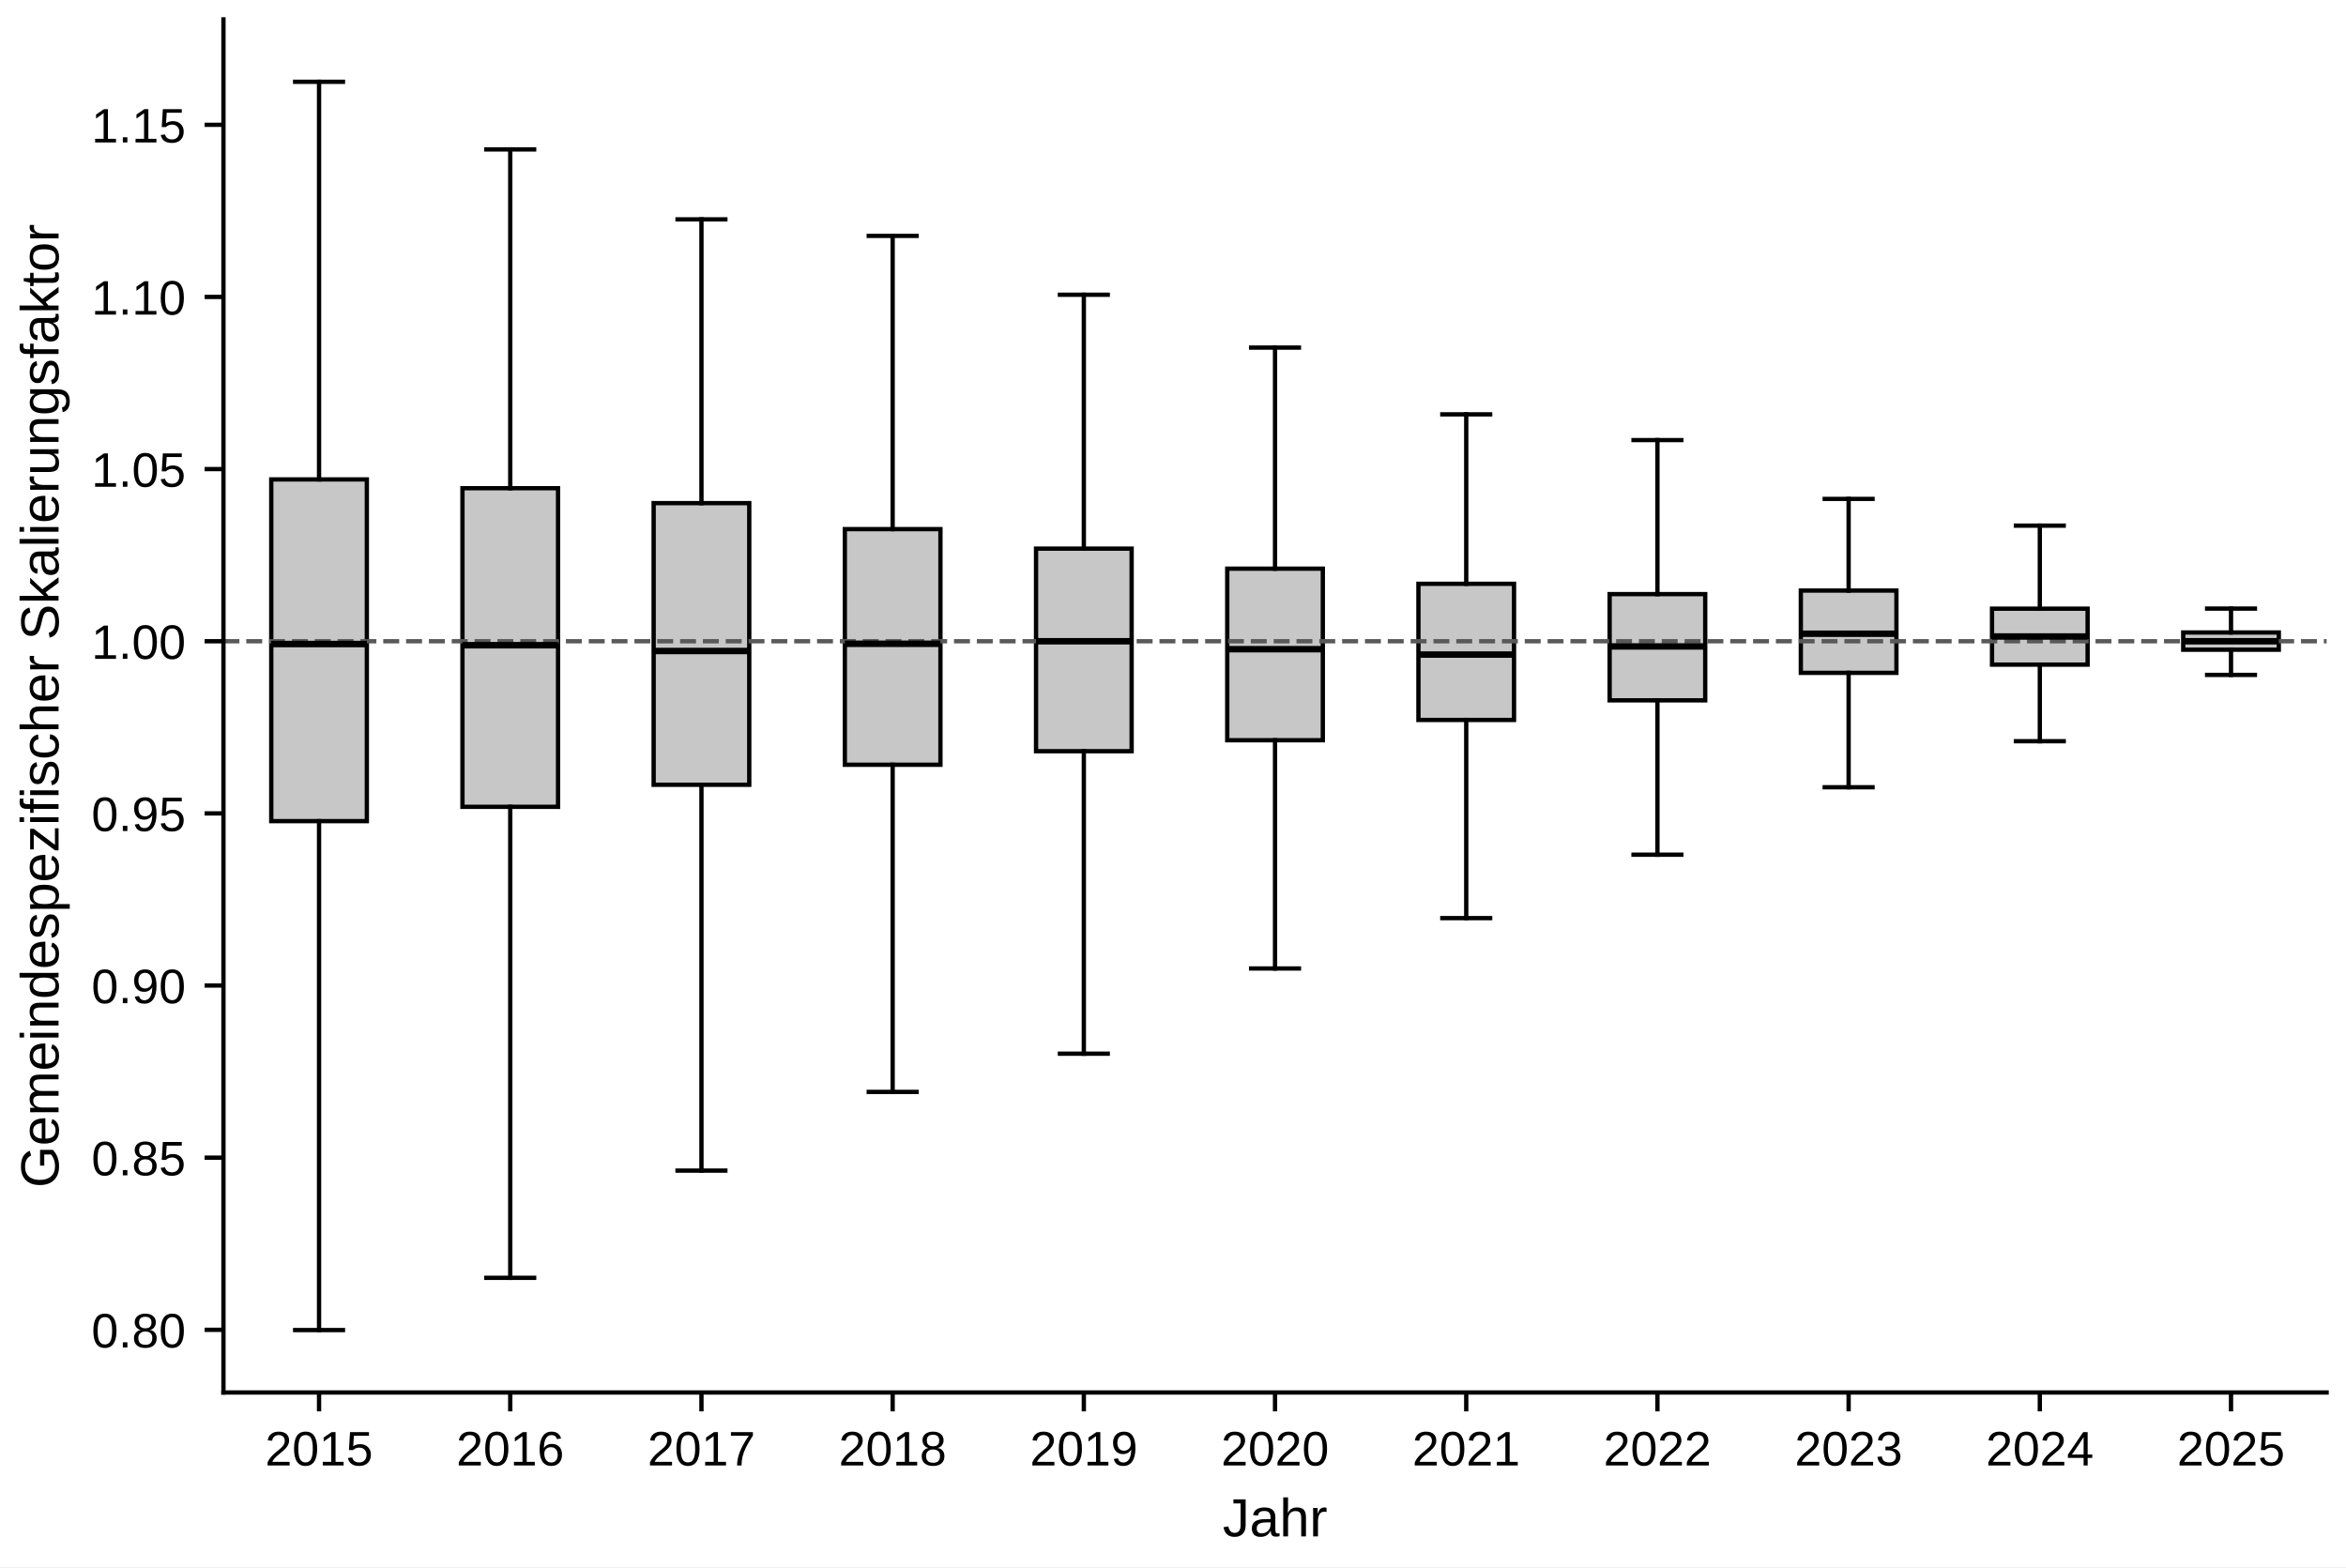
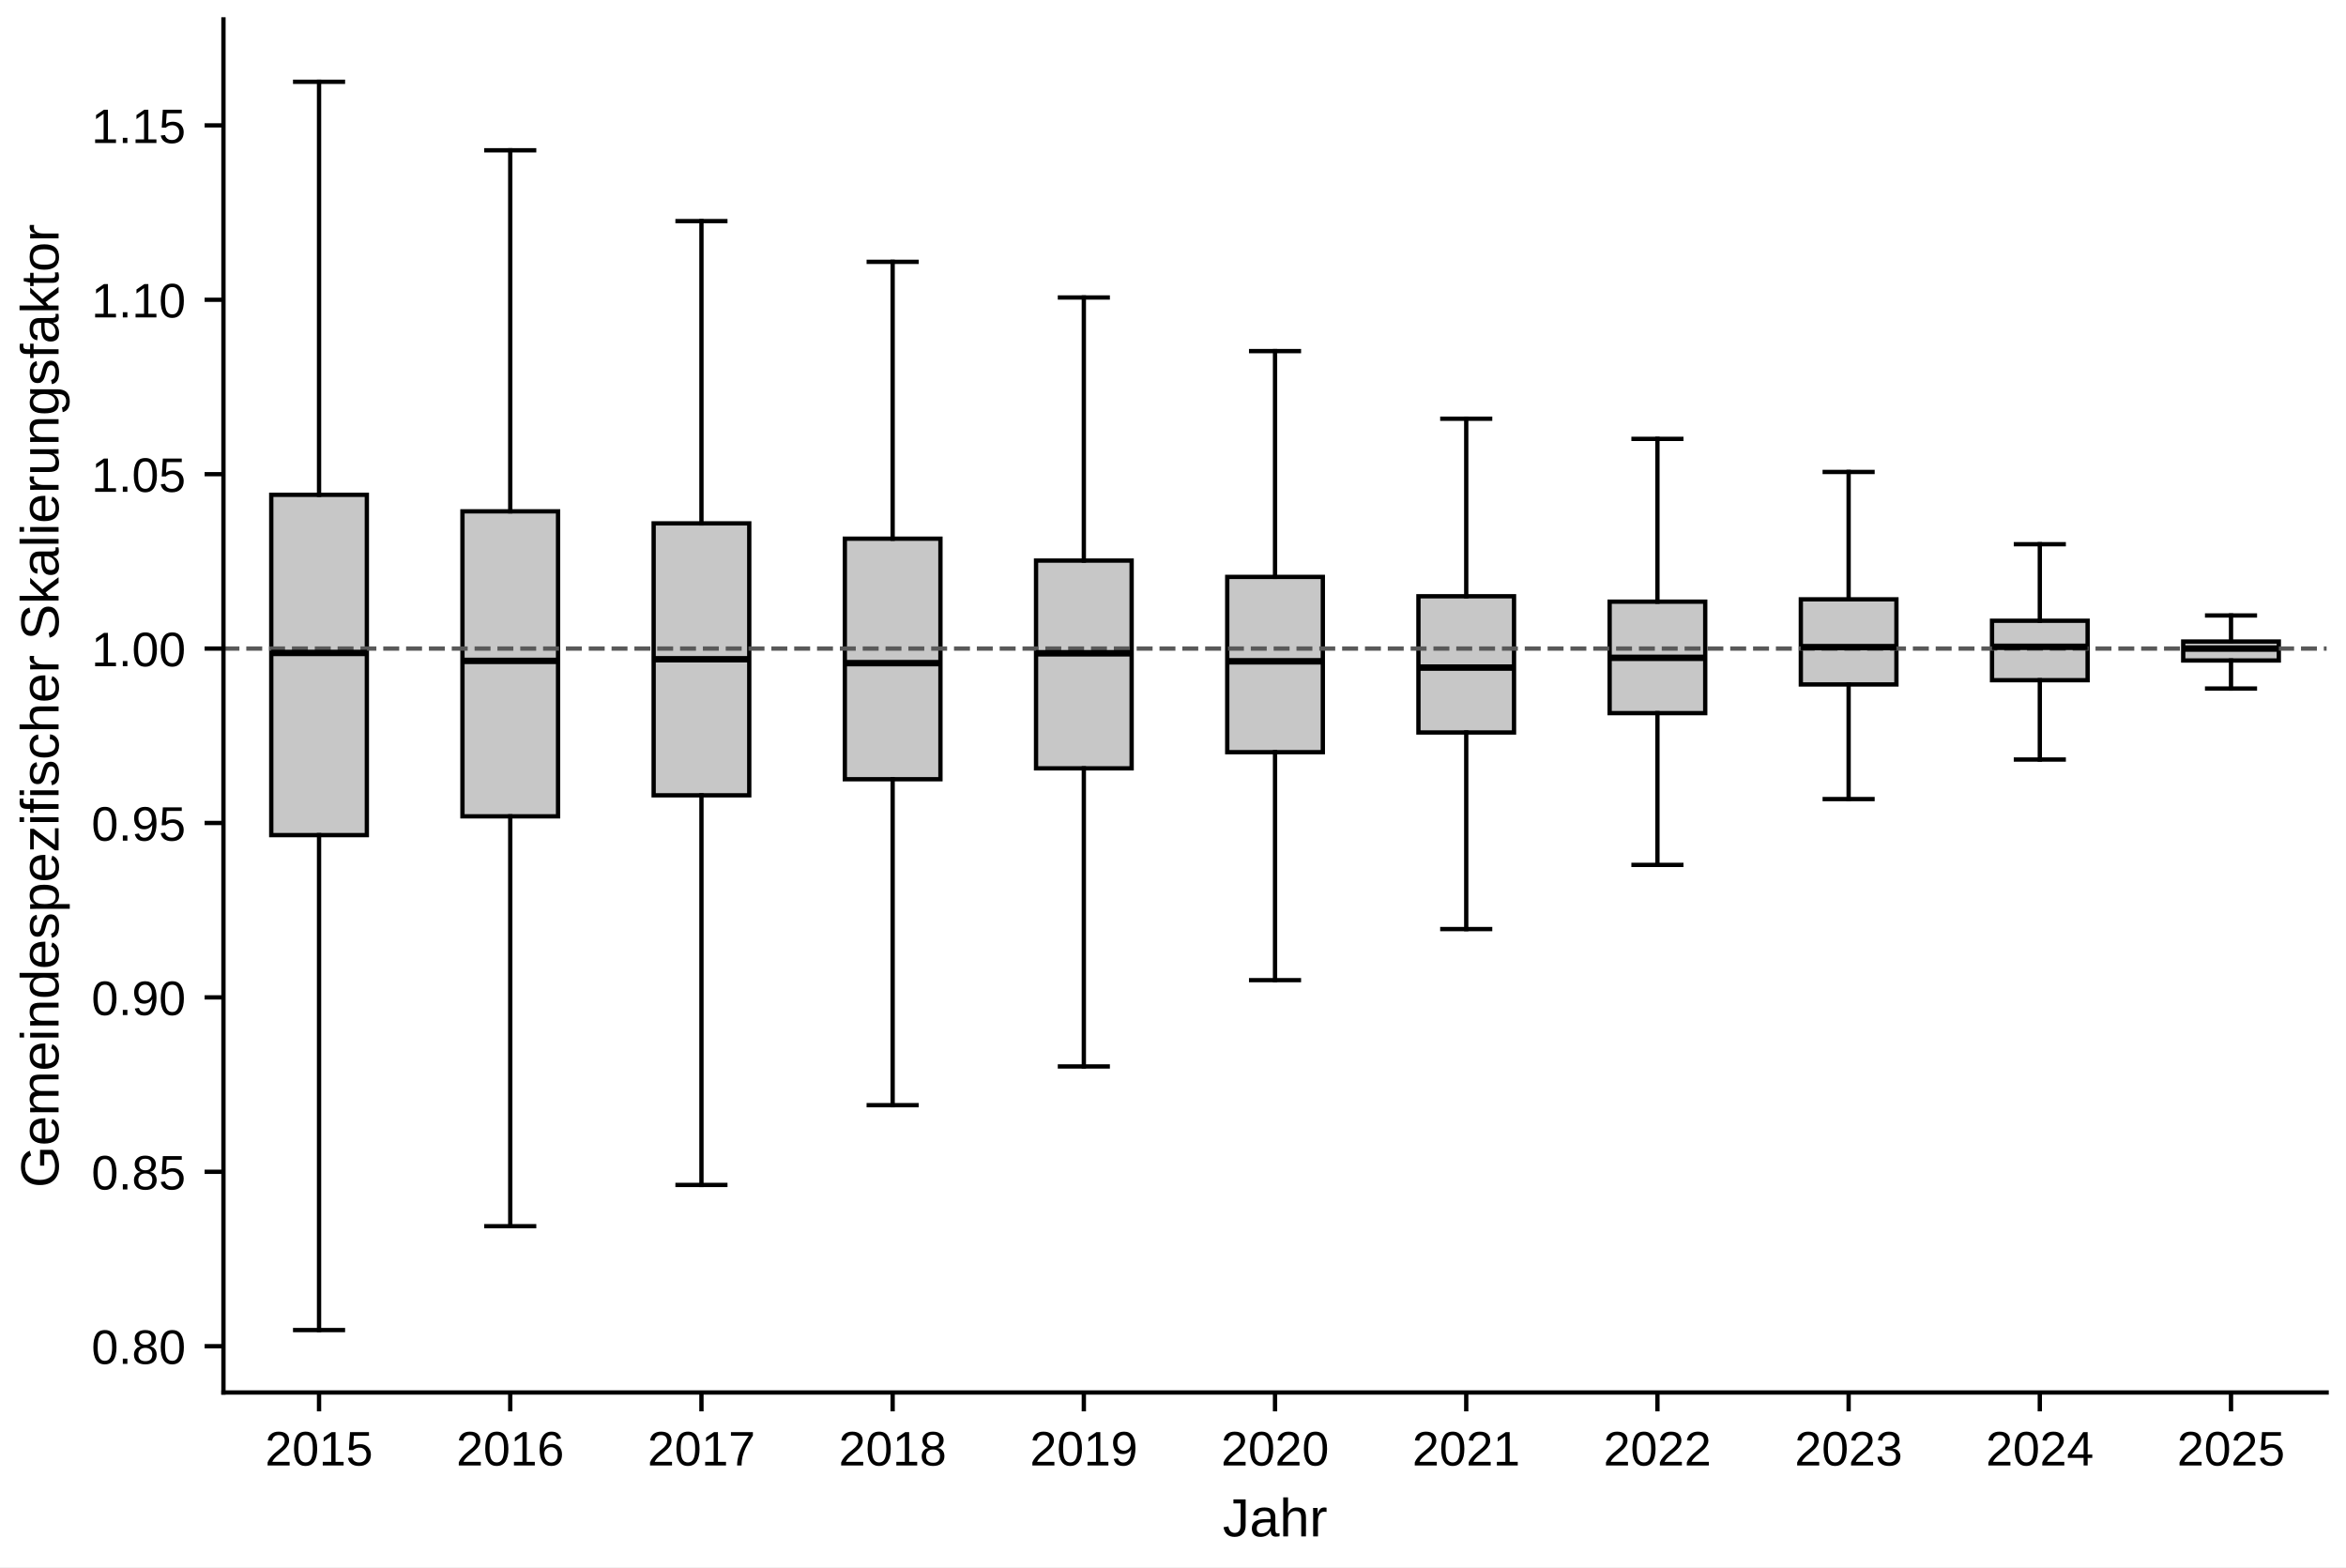
<svg xmlns="http://www.w3.org/2000/svg" xmlns:xlink="http://www.w3.org/1999/xlink" width="435.7pt" height="291.055pt" viewBox="0 0 435.7 291.055" version="1.1">
  <defs>
    <style type="text/css">*{stroke-linejoin: round; stroke-linecap: butt}</style>
  </defs>
  <g id="figure_1">
    <g id="patch_1">
      <path d="M 0 291.055  L 435.7 291.055  L 435.7 0  L 0 0  z " style="fill: #ffffff" />
    </g>
    <g id="axes_1">
      <g id="patch_2">
        <path d="M 41.5 258.624  L 432.1 258.624  L 432.1 3.6  L 41.5 3.6  z " style="fill: #ffffff" />
      </g>
      <g id="matplotlib.axis_1">
        <g id="xtick_1">
          <g id="line2d_1">
            <defs>
-               <path id="m17cd6670cc" d="M 0 0  L 0 3.5  " style="stroke: #000000; stroke-width: 0.8" />
+               <path id="mfa67d887e8" d="M 0 0  L 0 3.5  " style="stroke: #000000; stroke-width: 0.8" />
            </defs>
            <g>
-               <use xlink:href="#m17cd6670cc" x="59.254" y="258.624" style="stroke: #000000; stroke-width: 0.8" />
+               <use xlink:href="#mfa67d887e8" x="59.254" y="258.624" style="stroke: #000000; stroke-width: 0.8" />
            </g>
          </g>
          <g id="text_1">
            <text style="font-size: 9px; font-family: 'Arial', 'Helvetica', 'DejaVu Sans', sans-serif; text-anchor: middle" x="59.254" y="272.176" transform="rotate(-0 59.25435 272.1762)">2015</text>
          </g>
        </g>
        <g id="xtick_2">
          <g id="line2d_2">
            <g>
-               <use xlink:href="#m17cd6670cc" x="94.763" y="258.624" style="stroke: #000000; stroke-width: 0.8" />
+               <use xlink:href="#mfa67d887e8" x="94.763" y="258.624" style="stroke: #000000; stroke-width: 0.8" />
            </g>
          </g>
          <g id="text_2">
            <text style="font-size: 9px; font-family: 'Arial', 'Helvetica', 'DejaVu Sans', sans-serif; text-anchor: middle" x="94.763" y="272.176" transform="rotate(-0 94.76344 272.1762)">2016</text>
          </g>
        </g>
        <g id="xtick_3">
          <g id="line2d_3">
            <g>
-               <use xlink:href="#m17cd6670cc" x="130.273" y="258.624" style="stroke: #000000; stroke-width: 0.8" />
+               <use xlink:href="#mfa67d887e8" x="130.273" y="258.624" style="stroke: #000000; stroke-width: 0.8" />
            </g>
          </g>
          <g id="text_3">
            <text style="font-size: 9px; font-family: 'Arial', 'Helvetica', 'DejaVu Sans', sans-serif; text-anchor: middle" x="130.273" y="272.176" transform="rotate(-0 130.2725 272.1762)">2017</text>
          </g>
        </g>
        <g id="xtick_4">
          <g id="line2d_4">
            <g>
-               <use xlink:href="#m17cd6670cc" x="165.782" y="258.624" style="stroke: #000000; stroke-width: 0.8" />
+               <use xlink:href="#mfa67d887e8" x="165.782" y="258.624" style="stroke: #000000; stroke-width: 0.8" />
            </g>
          </g>
          <g id="text_4">
            <text style="font-size: 9px; font-family: 'Arial', 'Helvetica', 'DejaVu Sans', sans-serif; text-anchor: middle" x="165.782" y="272.176" transform="rotate(-0 165.7816 272.1762)">2018</text>
          </g>
        </g>
        <g id="xtick_5">
          <g id="line2d_5">
            <g>
-               <use xlink:href="#m17cd6670cc" x="201.291" y="258.624" style="stroke: #000000; stroke-width: 0.8" />
+               <use xlink:href="#mfa67d887e8" x="201.291" y="258.624" style="stroke: #000000; stroke-width: 0.8" />
            </g>
          </g>
          <g id="text_5">
            <text style="font-size: 9px; font-family: 'Arial', 'Helvetica', 'DejaVu Sans', sans-serif; text-anchor: middle" x="201.291" y="272.176" transform="rotate(-0 201.2907 272.1762)">2019</text>
          </g>
        </g>
        <g id="xtick_6">
          <g id="line2d_6">
            <g>
-               <use xlink:href="#m17cd6670cc" x="236.8" y="258.624" style="stroke: #000000; stroke-width: 0.8" />
+               <use xlink:href="#mfa67d887e8" x="236.8" y="258.624" style="stroke: #000000; stroke-width: 0.8" />
            </g>
          </g>
          <g id="text_6">
            <text style="font-size: 9px; font-family: 'Arial', 'Helvetica', 'DejaVu Sans', sans-serif; text-anchor: middle" x="236.8" y="272.176" transform="rotate(-0 236.7998 272.1762)">2020</text>
          </g>
        </g>
        <g id="xtick_7">
          <g id="line2d_7">
            <g>
-               <use xlink:href="#m17cd6670cc" x="272.309" y="258.624" style="stroke: #000000; stroke-width: 0.8" />
+               <use xlink:href="#mfa67d887e8" x="272.309" y="258.624" style="stroke: #000000; stroke-width: 0.8" />
            </g>
          </g>
          <g id="text_7">
            <text style="font-size: 9px; font-family: 'Arial', 'Helvetica', 'DejaVu Sans', sans-serif; text-anchor: middle" x="272.309" y="272.176" transform="rotate(-0 272.3089 272.1762)">2021</text>
          </g>
        </g>
        <g id="xtick_8">
          <g id="line2d_8">
            <g>
-               <use xlink:href="#m17cd6670cc" x="307.818" y="258.624" style="stroke: #000000; stroke-width: 0.8" />
+               <use xlink:href="#mfa67d887e8" x="307.818" y="258.624" style="stroke: #000000; stroke-width: 0.8" />
            </g>
          </g>
          <g id="text_8">
            <text style="font-size: 9px; font-family: 'Arial', 'Helvetica', 'DejaVu Sans', sans-serif; text-anchor: middle" x="307.818" y="272.176" transform="rotate(-0 307.818 272.1762)">2022</text>
          </g>
        </g>
        <g id="xtick_9">
          <g id="line2d_9">
            <g>
-               <use xlink:href="#m17cd6670cc" x="343.327" y="258.624" style="stroke: #000000; stroke-width: 0.8" />
+               <use xlink:href="#mfa67d887e8" x="343.327" y="258.624" style="stroke: #000000; stroke-width: 0.8" />
            </g>
          </g>
          <g id="text_9">
            <text style="font-size: 9px; font-family: 'Arial', 'Helvetica', 'DejaVu Sans', sans-serif; text-anchor: middle" x="343.327" y="272.176" transform="rotate(-0 343.3271 272.1762)">2023</text>
          </g>
        </g>
        <g id="xtick_10">
          <g id="line2d_10">
            <g>
-               <use xlink:href="#m17cd6670cc" x="378.836" y="258.624" style="stroke: #000000; stroke-width: 0.8" />
+               <use xlink:href="#mfa67d887e8" x="378.836" y="258.624" style="stroke: #000000; stroke-width: 0.8" />
            </g>
          </g>
          <g id="text_10">
            <text style="font-size: 9px; font-family: 'Arial', 'Helvetica', 'DejaVu Sans', sans-serif; text-anchor: middle" x="378.836" y="272.176" transform="rotate(-0 378.8362 272.1762)">2024</text>
          </g>
        </g>
        <g id="xtick_11">
          <g id="line2d_11">
            <g>
-               <use xlink:href="#m17cd6670cc" x="414.345" y="258.624" style="stroke: #000000; stroke-width: 0.8" />
+               <use xlink:href="#mfa67d887e8" x="414.345" y="258.624" style="stroke: #000000; stroke-width: 0.8" />
            </g>
          </g>
          <g id="text_11">
            <text style="font-size: 9px; font-family: 'Arial', 'Helvetica', 'DejaVu Sans', sans-serif; text-anchor: middle" x="414.345" y="272.176" transform="rotate(-0 414.3453 272.1762)">2025</text>
          </g>
        </g>
        <g id="text_12">
          <text style="font-size: 10px; font-family: 'Arial', 'Helvetica', 'DejaVu Sans', sans-serif; text-anchor: middle" x="236.8" y="285.351" transform="rotate(-0 236.7998 285.3506)">Jahr</text>
        </g>
      </g>
      <g id="matplotlib.axis_2">
        <g id="ytick_1">
          <g id="line2d_12">
            <defs>
-               <path id="mcf4d17cbe6" d="M 0 0  L -3.5 0  " style="stroke: #000000; stroke-width: 0.8" />
+               <path id="mfc58b5cfa2" d="M 0 0  L -3.5 0  " style="stroke: #000000; stroke-width: 0.8" />
            </defs>
            <g>
-               <use xlink:href="#mcf4d17cbe6" x="41.5" y="246.987" style="stroke: #000000; stroke-width: 0.8" />
+               <use xlink:href="#mfc58b5cfa2" x="41.5" y="250.031" style="stroke: #000000; stroke-width: 0.8" />
            </g>
          </g>
          <g id="text_13">
-             <text style="font-size: 9px; font-family: 'Arial', 'Helvetica', 'DejaVu Sans', sans-serif; text-anchor: end" x="34.5" y="250.263" transform="rotate(-0 34.49981 250.2627)">0.80</text>
+             <text style="font-size: 9px; font-family: 'Arial', 'Helvetica', 'DejaVu Sans', sans-serif; text-anchor: end" x="34.5" y="253.307" transform="rotate(-0 34.49981 253.3073)">0.80</text>
          </g>
        </g>
        <g id="ytick_2">
          <g id="line2d_13">
            <g>
-               <use xlink:href="#mcf4d17cbe6" x="41.5" y="215.014" style="stroke: #000000; stroke-width: 0.8" />
+               <use xlink:href="#mfc58b5cfa2" x="41.5" y="217.639" style="stroke: #000000; stroke-width: 0.8" />
            </g>
          </g>
          <g id="text_14">
-             <text style="font-size: 9px; font-family: 'Arial', 'Helvetica', 'DejaVu Sans', sans-serif; text-anchor: end" x="34.5" y="218.29" transform="rotate(-0 34.49981 218.2901)">0.85</text>
+             <text style="font-size: 9px; font-family: 'Arial', 'Helvetica', 'DejaVu Sans', sans-serif; text-anchor: end" x="34.5" y="220.915" transform="rotate(-0 34.49981 220.9148)">0.85</text>
          </g>
        </g>
        <g id="ytick_3">
          <g id="line2d_14">
            <g>
-               <use xlink:href="#mcf4d17cbe6" x="41.5" y="183.041" style="stroke: #000000; stroke-width: 0.8" />
+               <use xlink:href="#mfc58b5cfa2" x="41.5" y="185.246" style="stroke: #000000; stroke-width: 0.8" />
            </g>
          </g>
          <g id="text_15">
-             <text style="font-size: 9px; font-family: 'Arial', 'Helvetica', 'DejaVu Sans', sans-serif; text-anchor: end" x="34.5" y="186.318" transform="rotate(-0 34.49981 186.3176)">0.90</text>
+             <text style="font-size: 9px; font-family: 'Arial', 'Helvetica', 'DejaVu Sans', sans-serif; text-anchor: end" x="34.5" y="188.522" transform="rotate(-0 34.49981 188.5222)">0.90</text>
          </g>
        </g>
        <g id="ytick_4">
          <g id="line2d_15">
            <g>
-               <use xlink:href="#mcf4d17cbe6" x="41.5" y="151.069" style="stroke: #000000; stroke-width: 0.8" />
+               <use xlink:href="#mfc58b5cfa2" x="41.5" y="152.854" style="stroke: #000000; stroke-width: 0.8" />
            </g>
          </g>
          <g id="text_16">
-             <text style="font-size: 9px; font-family: 'Arial', 'Helvetica', 'DejaVu Sans', sans-serif; text-anchor: end" x="34.5" y="154.345" transform="rotate(-0 34.49981 154.345)">0.95</text>
+             <text style="font-size: 9px; font-family: 'Arial', 'Helvetica', 'DejaVu Sans', sans-serif; text-anchor: end" x="34.5" y="156.13" transform="rotate(-0 34.49981 156.1297)">0.95</text>
          </g>
        </g>
        <g id="ytick_5">
          <g id="line2d_16">
            <g>
-               <use xlink:href="#mcf4d17cbe6" x="41.5" y="119.096" style="stroke: #000000; stroke-width: 0.8" />
+               <use xlink:href="#mfc58b5cfa2" x="41.5" y="120.461" style="stroke: #000000; stroke-width: 0.8" />
            </g>
          </g>
          <g id="text_17">
-             <text style="font-size: 9px; font-family: 'Arial', 'Helvetica', 'DejaVu Sans', sans-serif; text-anchor: end" x="34.5" y="122.372" transform="rotate(-0 34.49981 122.3725)">1.00</text>
+             <text style="font-size: 9px; font-family: 'Arial', 'Helvetica', 'DejaVu Sans', sans-serif; text-anchor: end" x="34.5" y="123.737" transform="rotate(-0 34.49981 123.7372)">1.00</text>
          </g>
        </g>
        <g id="ytick_6">
          <g id="line2d_17">
            <g>
-               <use xlink:href="#mcf4d17cbe6" x="41.5" y="87.124" style="stroke: #000000; stroke-width: 0.8" />
+               <use xlink:href="#mfc58b5cfa2" x="41.5" y="88.069" style="stroke: #000000; stroke-width: 0.8" />
            </g>
          </g>
          <g id="text_18">
-             <text style="font-size: 9px; font-family: 'Arial', 'Helvetica', 'DejaVu Sans', sans-serif; text-anchor: end" x="34.5" y="90.4" transform="rotate(-0 34.49981 90.39991)">1.05</text>
+             <text style="font-size: 9px; font-family: 'Arial', 'Helvetica', 'DejaVu Sans', sans-serif; text-anchor: end" x="34.5" y="91.345" transform="rotate(-0 34.49981 91.34472)">1.05</text>
          </g>
        </g>
        <g id="ytick_7">
          <g id="line2d_18">
            <g>
-               <use xlink:href="#mcf4d17cbe6" x="41.5" y="55.151" style="stroke: #000000; stroke-width: 0.8" />
+               <use xlink:href="#mfc58b5cfa2" x="41.5" y="55.676" style="stroke: #000000; stroke-width: 0.8" />
            </g>
          </g>
          <g id="text_19">
-             <text style="font-size: 9px; font-family: 'Arial', 'Helvetica', 'DejaVu Sans', sans-serif; text-anchor: end" x="34.5" y="58.427" transform="rotate(-0 34.49981 58.42735)">1.10</text>
+             <text style="font-size: 9px; font-family: 'Arial', 'Helvetica', 'DejaVu Sans', sans-serif; text-anchor: end" x="34.5" y="58.952" transform="rotate(-0 34.49981 58.95221)">1.10</text>
          </g>
        </g>
        <g id="ytick_8">
          <g id="line2d_19">
            <g>
-               <use xlink:href="#mcf4d17cbe6" x="41.5" y="23.179" style="stroke: #000000; stroke-width: 0.8" />
+               <use xlink:href="#mfc58b5cfa2" x="41.5" y="23.284" style="stroke: #000000; stroke-width: 0.8" />
            </g>
          </g>
          <g id="text_20">
-             <text style="font-size: 9px; font-family: 'Arial', 'Helvetica', 'DejaVu Sans', sans-serif; text-anchor: end" x="34.5" y="26.455" transform="rotate(-0 34.49981 26.4548)">1.15</text>
+             <text style="font-size: 9px; font-family: 'Arial', 'Helvetica', 'DejaVu Sans', sans-serif; text-anchor: end" x="34.5" y="26.56" transform="rotate(-0 34.49981 26.5597)">1.15</text>
          </g>
        </g>
        <g id="text_21">
          <text style="font-size: 10px; font-family: 'Arial', 'Helvetica', 'DejaVu Sans', sans-serif; text-anchor: middle" x="10.88" y="131.112" transform="rotate(-90 10.88027 131.112)">Gemeindespezifischer Skalierungsfaktor</text>
        </g>
      </g>
      <g id="patch_3">
-         <path d="M 50.377 152.508  L 68.132 152.508  L 68.132 89.043  L 50.377 89.043  L 50.377 152.508  z " clip-path="url(#p5be71110e1)" style="fill: #c7c7c7; stroke: #000000; stroke-width: 0.8; stroke-linejoin: miter" />
+         <path d="M 50.377 155.104  L 68.132 155.104  L 68.132 91.899  L 50.377 91.899  L 50.377 155.104  z " clip-path="url(#p0340b0b8e8)" style="fill: #c7c7c7; stroke: #000000; stroke-width: 0.8; stroke-linejoin: miter" />
      </g>
      <g id="line2d_20">
-         <path d="M 59.254 152.508  L 59.254 247.032  " clip-path="url(#p5be71110e1)" style="fill: none; stroke: #000000; stroke-width: 0.8; stroke-linecap: square" />
+         <path d="M 59.254 155.104  L 59.254 247.032  " clip-path="url(#p0340b0b8e8)" style="fill: none; stroke: #000000; stroke-width: 0.8; stroke-linecap: square" />
      </g>
      <g id="line2d_21">
-         <path d="M 59.254 89.043  L 59.254 15.192  " clip-path="url(#p5be71110e1)" style="fill: none; stroke: #000000; stroke-width: 0.8; stroke-linecap: square" />
+         <path d="M 59.254 91.899  L 59.254 15.192  " clip-path="url(#p0340b0b8e8)" style="fill: none; stroke: #000000; stroke-width: 0.8; stroke-linecap: square" />
      </g>
      <g id="line2d_22">
-         <path d="M 54.816 247.032  L 63.693 247.032  " clip-path="url(#p5be71110e1)" style="fill: none; stroke: #000000; stroke-width: 0.8; stroke-linecap: square" />
+         <path d="M 54.816 247.032  L 63.693 247.032  " clip-path="url(#p0340b0b8e8)" style="fill: none; stroke: #000000; stroke-width: 0.8; stroke-linecap: square" />
      </g>
      <g id="line2d_23">
-         <path d="M 54.816 15.192  L 63.693 15.192  " clip-path="url(#p5be71110e1)" style="fill: none; stroke: #000000; stroke-width: 0.8; stroke-linecap: square" />
+         <path d="M 54.816 15.192  L 63.693 15.192  " clip-path="url(#p0340b0b8e8)" style="fill: none; stroke: #000000; stroke-width: 0.8; stroke-linecap: square" />
      </g>
      <g id="patch_4">
-         <path d="M 85.886 149.849  L 103.641 149.849  L 103.641 90.673  L 85.886 90.673  L 85.886 149.849  z " clip-path="url(#p5be71110e1)" style="fill: #c7c7c7; stroke: #000000; stroke-width: 0.8; stroke-linejoin: miter" />
+         <path d="M 85.886 151.617  L 103.641 151.617  L 103.641 94.97  L 85.886 94.97  L 85.886 151.617  z " clip-path="url(#p0340b0b8e8)" style="fill: #c7c7c7; stroke: #000000; stroke-width: 0.8; stroke-linejoin: miter" />
      </g>
      <g id="line2d_24">
-         <path d="M 94.763 149.849  L 94.763 237.328  " clip-path="url(#p5be71110e1)" style="fill: none; stroke: #000000; stroke-width: 0.8; stroke-linecap: square" />
+         <path d="M 94.763 151.617  L 94.763 227.737  " clip-path="url(#p0340b0b8e8)" style="fill: none; stroke: #000000; stroke-width: 0.8; stroke-linecap: square" />
      </g>
      <g id="line2d_25">
-         <path d="M 94.763 90.673  L 94.763 27.746  " clip-path="url(#p5be71110e1)" style="fill: none; stroke: #000000; stroke-width: 0.8; stroke-linecap: square" />
+         <path d="M 94.763 94.97  L 94.763 27.911  " clip-path="url(#p0340b0b8e8)" style="fill: none; stroke: #000000; stroke-width: 0.8; stroke-linecap: square" />
      </g>
      <g id="line2d_26">
-         <path d="M 90.325 237.328  L 99.202 237.328  " clip-path="url(#p5be71110e1)" style="fill: none; stroke: #000000; stroke-width: 0.8; stroke-linecap: square" />
+         <path d="M 90.325 227.737  L 99.202 227.737  " clip-path="url(#p0340b0b8e8)" style="fill: none; stroke: #000000; stroke-width: 0.8; stroke-linecap: square" />
      </g>
      <g id="line2d_27">
-         <path d="M 90.325 27.746  L 99.202 27.746  " clip-path="url(#p5be71110e1)" style="fill: none; stroke: #000000; stroke-width: 0.8; stroke-linecap: square" />
+         <path d="M 90.325 27.911  L 99.202 27.911  " clip-path="url(#p0340b0b8e8)" style="fill: none; stroke: #000000; stroke-width: 0.8; stroke-linecap: square" />
      </g>
      <g id="patch_5">
-         <path d="M 121.395 145.755  L 139.15 145.755  L 139.15 93.445  L 121.395 93.445  L 121.395 145.755  z " clip-path="url(#p5be71110e1)" style="fill: #c7c7c7; stroke: #000000; stroke-width: 0.8; stroke-linejoin: miter" />
+         <path d="M 121.395 147.712  L 139.15 147.712  L 139.15 97.204  L 121.395 97.204  L 121.395 147.712  z " clip-path="url(#p0340b0b8e8)" style="fill: #c7c7c7; stroke: #000000; stroke-width: 0.8; stroke-linejoin: miter" />
      </g>
      <g id="line2d_28">
-         <path d="M 130.273 145.755  L 130.273 217.419  " clip-path="url(#p5be71110e1)" style="fill: none; stroke: #000000; stroke-width: 0.8; stroke-linecap: square" />
+         <path d="M 130.273 147.712  L 130.273 220.075  " clip-path="url(#p0340b0b8e8)" style="fill: none; stroke: #000000; stroke-width: 0.8; stroke-linecap: square" />
      </g>
      <g id="line2d_29">
-         <path d="M 130.273 93.445  L 130.273 40.736  " clip-path="url(#p5be71110e1)" style="fill: none; stroke: #000000; stroke-width: 0.8; stroke-linecap: square" />
+         <path d="M 130.273 97.204  L 130.273 41.071  " clip-path="url(#p0340b0b8e8)" style="fill: none; stroke: #000000; stroke-width: 0.8; stroke-linecap: square" />
      </g>
      <g id="line2d_30">
-         <path d="M 125.834 217.419  L 134.711 217.419  " clip-path="url(#p5be71110e1)" style="fill: none; stroke: #000000; stroke-width: 0.8; stroke-linecap: square" />
+         <path d="M 125.834 220.075  L 134.711 220.075  " clip-path="url(#p0340b0b8e8)" style="fill: none; stroke: #000000; stroke-width: 0.8; stroke-linecap: square" />
      </g>
      <g id="line2d_31">
-         <path d="M 125.834 40.736  L 134.711 40.736  " clip-path="url(#p5be71110e1)" style="fill: none; stroke: #000000; stroke-width: 0.8; stroke-linecap: square" />
+         <path d="M 125.834 41.071  L 134.711 41.071  " clip-path="url(#p0340b0b8e8)" style="fill: none; stroke: #000000; stroke-width: 0.8; stroke-linecap: square" />
      </g>
      <g id="patch_6">
-         <path d="M 156.904 142.037  L 174.659 142.037  L 174.659 98.273  L 156.904 98.273  L 156.904 142.037  z " clip-path="url(#p5be71110e1)" style="fill: #c7c7c7; stroke: #000000; stroke-width: 0.8; stroke-linejoin: miter" />
+         <path d="M 156.904 144.725  L 174.659 144.725  L 174.659 100.049  L 156.904 100.049  L 156.904 144.725  z " clip-path="url(#p0340b0b8e8)" style="fill: #c7c7c7; stroke: #000000; stroke-width: 0.8; stroke-linejoin: miter" />
      </g>
      <g id="line2d_32">
-         <path d="M 165.782 142.037  L 165.782 202.794  " clip-path="url(#p5be71110e1)" style="fill: none; stroke: #000000; stroke-width: 0.8; stroke-linecap: square" />
+         <path d="M 165.782 144.725  L 165.782 205.258  " clip-path="url(#p0340b0b8e8)" style="fill: none; stroke: #000000; stroke-width: 0.8; stroke-linecap: square" />
      </g>
      <g id="line2d_33">
-         <path d="M 165.782 98.273  L 165.782 43.814  " clip-path="url(#p5be71110e1)" style="fill: none; stroke: #000000; stroke-width: 0.8; stroke-linecap: square" />
+         <path d="M 165.782 100.049  L 165.782 48.635  " clip-path="url(#p0340b0b8e8)" style="fill: none; stroke: #000000; stroke-width: 0.8; stroke-linecap: square" />
      </g>
      <g id="line2d_34">
-         <path d="M 161.343 202.794  L 170.22 202.794  " clip-path="url(#p5be71110e1)" style="fill: none; stroke: #000000; stroke-width: 0.8; stroke-linecap: square" />
+         <path d="M 161.343 205.258  L 170.22 205.258  " clip-path="url(#p0340b0b8e8)" style="fill: none; stroke: #000000; stroke-width: 0.8; stroke-linecap: square" />
      </g>
      <g id="line2d_35">
-         <path d="M 161.343 43.814  L 170.22 43.814  " clip-path="url(#p5be71110e1)" style="fill: none; stroke: #000000; stroke-width: 0.8; stroke-linecap: square" />
+         <path d="M 161.343 48.635  L 170.22 48.635  " clip-path="url(#p0340b0b8e8)" style="fill: none; stroke: #000000; stroke-width: 0.8; stroke-linecap: square" />
      </g>
      <g id="patch_7">
-         <path d="M 192.413 139.519  L 210.168 139.519  L 210.168 101.895  L 192.413 101.895  L 192.413 139.519  z " clip-path="url(#p5be71110e1)" style="fill: #c7c7c7; stroke: #000000; stroke-width: 0.8; stroke-linejoin: miter" />
+         <path d="M 192.413 142.703  L 210.168 142.703  L 210.168 104.115  L 192.413 104.115  L 192.413 142.703  z " clip-path="url(#p0340b0b8e8)" style="fill: #c7c7c7; stroke: #000000; stroke-width: 0.8; stroke-linejoin: miter" />
      </g>
      <g id="line2d_36">
-         <path d="M 201.291 139.519  L 201.291 195.697  " clip-path="url(#p5be71110e1)" style="fill: none; stroke: #000000; stroke-width: 0.8; stroke-linecap: square" />
+         <path d="M 201.291 142.703  L 201.291 198.068  " clip-path="url(#p0340b0b8e8)" style="fill: none; stroke: #000000; stroke-width: 0.8; stroke-linecap: square" />
      </g>
      <g id="line2d_37">
-         <path d="M 201.291 101.895  L 201.291 54.738  " clip-path="url(#p5be71110e1)" style="fill: none; stroke: #000000; stroke-width: 0.8; stroke-linecap: square" />
+         <path d="M 201.291 104.115  L 201.291 55.257  " clip-path="url(#p0340b0b8e8)" style="fill: none; stroke: #000000; stroke-width: 0.8; stroke-linecap: square" />
      </g>
      <g id="line2d_38">
-         <path d="M 196.852 195.697  L 205.729 195.697  " clip-path="url(#p5be71110e1)" style="fill: none; stroke: #000000; stroke-width: 0.8; stroke-linecap: square" />
+         <path d="M 196.852 198.068  L 205.729 198.068  " clip-path="url(#p0340b0b8e8)" style="fill: none; stroke: #000000; stroke-width: 0.8; stroke-linecap: square" />
      </g>
      <g id="line2d_39">
-         <path d="M 196.852 54.738  L 205.729 54.738  " clip-path="url(#p5be71110e1)" style="fill: none; stroke: #000000; stroke-width: 0.8; stroke-linecap: square" />
+         <path d="M 196.852 55.257  L 205.729 55.257  " clip-path="url(#p0340b0b8e8)" style="fill: none; stroke: #000000; stroke-width: 0.8; stroke-linecap: square" />
      </g>
      <g id="patch_8">
-         <path d="M 227.923 137.484  L 245.677 137.484  L 245.677 105.618  L 227.923 105.618  L 227.923 137.484  z " clip-path="url(#p5be71110e1)" style="fill: #c7c7c7; stroke: #000000; stroke-width: 0.8; stroke-linejoin: miter" />
+         <path d="M 227.923 139.701  L 245.677 139.701  L 245.677 107.147  L 227.923 107.147  L 227.923 139.701  z " clip-path="url(#p0340b0b8e8)" style="fill: #c7c7c7; stroke: #000000; stroke-width: 0.8; stroke-linejoin: miter" />
      </g>
      <g id="line2d_40">
-         <path d="M 236.8 137.484  L 236.8 179.877  " clip-path="url(#p5be71110e1)" style="fill: none; stroke: #000000; stroke-width: 0.8; stroke-linecap: square" />
+         <path d="M 236.8 139.701  L 236.8 182.041  " clip-path="url(#p0340b0b8e8)" style="fill: none; stroke: #000000; stroke-width: 0.8; stroke-linecap: square" />
      </g>
      <g id="line2d_41">
-         <path d="M 236.8 105.618  L 236.8 64.559  " clip-path="url(#p5be71110e1)" style="fill: none; stroke: #000000; stroke-width: 0.8; stroke-linecap: square" />
+         <path d="M 236.8 107.147  L 236.8 65.208  " clip-path="url(#p0340b0b8e8)" style="fill: none; stroke: #000000; stroke-width: 0.8; stroke-linecap: square" />
      </g>
      <g id="line2d_42">
-         <path d="M 232.361 179.877  L 241.238 179.877  " clip-path="url(#p5be71110e1)" style="fill: none; stroke: #000000; stroke-width: 0.8; stroke-linecap: square" />
+         <path d="M 232.361 182.041  L 241.238 182.041  " clip-path="url(#p0340b0b8e8)" style="fill: none; stroke: #000000; stroke-width: 0.8; stroke-linecap: square" />
      </g>
      <g id="line2d_43">
-         <path d="M 232.361 64.559  L 241.238 64.559  " clip-path="url(#p5be71110e1)" style="fill: none; stroke: #000000; stroke-width: 0.8; stroke-linecap: square" />
+         <path d="M 232.361 65.208  L 241.238 65.208  " clip-path="url(#p0340b0b8e8)" style="fill: none; stroke: #000000; stroke-width: 0.8; stroke-linecap: square" />
      </g>
      <g id="patch_9">
-         <path d="M 263.432 133.716  L 281.186 133.716  L 281.186 108.428  L 263.432 108.428  L 263.432 133.716  z " clip-path="url(#p5be71110e1)" style="fill: #c7c7c7; stroke: #000000; stroke-width: 0.8; stroke-linejoin: miter" />
+         <path d="M 263.432 136.042  L 281.186 136.042  L 281.186 110.743  L 263.432 110.743  L 263.432 136.042  z " clip-path="url(#p0340b0b8e8)" style="fill: #c7c7c7; stroke: #000000; stroke-width: 0.8; stroke-linejoin: miter" />
      </g>
      <g id="line2d_44">
-         <path d="M 272.309 133.716  L 272.309 170.519  " clip-path="url(#p5be71110e1)" style="fill: none; stroke: #000000; stroke-width: 0.8; stroke-linecap: square" />
+         <path d="M 272.309 136.042  L 272.309 172.56  " clip-path="url(#p0340b0b8e8)" style="fill: none; stroke: #000000; stroke-width: 0.8; stroke-linecap: square" />
      </g>
      <g id="line2d_45">
-         <path d="M 272.309 108.428  L 272.309 76.96  " clip-path="url(#p5be71110e1)" style="fill: none; stroke: #000000; stroke-width: 0.8; stroke-linecap: square" />
+         <path d="M 272.309 110.743  L 272.309 77.771  " clip-path="url(#p0340b0b8e8)" style="fill: none; stroke: #000000; stroke-width: 0.8; stroke-linecap: square" />
      </g>
      <g id="line2d_46">
-         <path d="M 267.87 170.519  L 276.748 170.519  " clip-path="url(#p5be71110e1)" style="fill: none; stroke: #000000; stroke-width: 0.8; stroke-linecap: square" />
+         <path d="M 267.87 172.56  L 276.748 172.56  " clip-path="url(#p0340b0b8e8)" style="fill: none; stroke: #000000; stroke-width: 0.8; stroke-linecap: square" />
      </g>
      <g id="line2d_47">
-         <path d="M 267.87 76.96  L 276.748 76.96  " clip-path="url(#p5be71110e1)" style="fill: none; stroke: #000000; stroke-width: 0.8; stroke-linecap: square" />
+         <path d="M 267.87 77.771  L 276.748 77.771  " clip-path="url(#p0340b0b8e8)" style="fill: none; stroke: #000000; stroke-width: 0.8; stroke-linecap: square" />
      </g>
      <g id="patch_10">
-         <path d="M 298.941 130.073  L 316.695 130.073  L 316.695 110.343  L 298.941 110.343  L 298.941 130.073  z " clip-path="url(#p5be71110e1)" style="fill: #c7c7c7; stroke: #000000; stroke-width: 0.8; stroke-linejoin: miter" />
+         <path d="M 298.941 132.449  L 316.695 132.449  L 316.695 111.746  L 298.941 111.746  L 298.941 132.449  z " clip-path="url(#p0340b0b8e8)" style="fill: #c7c7c7; stroke: #000000; stroke-width: 0.8; stroke-linejoin: miter" />
      </g>
      <g id="line2d_48">
-         <path d="M 307.818 130.073  L 307.818 158.743  " clip-path="url(#p5be71110e1)" style="fill: none; stroke: #000000; stroke-width: 0.8; stroke-linecap: square" />
+         <path d="M 307.818 132.449  L 307.818 160.629  " clip-path="url(#p0340b0b8e8)" style="fill: none; stroke: #000000; stroke-width: 0.8; stroke-linecap: square" />
      </g>
      <g id="line2d_49">
-         <path d="M 307.818 110.343  L 307.818 81.737  " clip-path="url(#p5be71110e1)" style="fill: none; stroke: #000000; stroke-width: 0.8; stroke-linecap: square" />
+         <path d="M 307.818 111.746  L 307.818 81.515  " clip-path="url(#p0340b0b8e8)" style="fill: none; stroke: #000000; stroke-width: 0.8; stroke-linecap: square" />
      </g>
      <g id="line2d_50">
-         <path d="M 303.379 158.743  L 312.257 158.743  " clip-path="url(#p5be71110e1)" style="fill: none; stroke: #000000; stroke-width: 0.8; stroke-linecap: square" />
+         <path d="M 303.379 160.629  L 312.257 160.629  " clip-path="url(#p0340b0b8e8)" style="fill: none; stroke: #000000; stroke-width: 0.8; stroke-linecap: square" />
      </g>
      <g id="line2d_51">
-         <path d="M 303.379 81.737  L 312.257 81.737  " clip-path="url(#p5be71110e1)" style="fill: none; stroke: #000000; stroke-width: 0.8; stroke-linecap: square" />
+         <path d="M 303.379 81.515  L 312.257 81.515  " clip-path="url(#p0340b0b8e8)" style="fill: none; stroke: #000000; stroke-width: 0.8; stroke-linecap: square" />
      </g>
      <g id="patch_11">
-         <path d="M 334.45 124.967  L 352.204 124.967  L 352.204 109.684  L 334.45 109.684  L 334.45 124.967  z " clip-path="url(#p5be71110e1)" style="fill: #c7c7c7; stroke: #000000; stroke-width: 0.8; stroke-linejoin: miter" />
+         <path d="M 334.45 127.12  L 352.204 127.12  L 352.204 111.313  L 334.45 111.313  L 334.45 127.12  z " clip-path="url(#p0340b0b8e8)" style="fill: #c7c7c7; stroke: #000000; stroke-width: 0.8; stroke-linejoin: miter" />
      </g>
      <g id="line2d_52">
-         <path d="M 343.327 124.967  L 343.327 146.218  " clip-path="url(#p5be71110e1)" style="fill: none; stroke: #000000; stroke-width: 0.8; stroke-linecap: square" />
+         <path d="M 343.327 127.12  L 343.327 148.411  " clip-path="url(#p0340b0b8e8)" style="fill: none; stroke: #000000; stroke-width: 0.8; stroke-linecap: square" />
      </g>
      <g id="line2d_53">
-         <path d="M 343.327 109.684  L 343.327 92.659  " clip-path="url(#p5be71110e1)" style="fill: none; stroke: #000000; stroke-width: 0.8; stroke-linecap: square" />
+         <path d="M 343.327 111.313  L 343.327 87.659  " clip-path="url(#p0340b0b8e8)" style="fill: none; stroke: #000000; stroke-width: 0.8; stroke-linecap: square" />
      </g>
      <g id="line2d_54">
-         <path d="M 338.888 146.218  L 347.766 146.218  " clip-path="url(#p5be71110e1)" style="fill: none; stroke: #000000; stroke-width: 0.8; stroke-linecap: square" />
+         <path d="M 338.888 148.411  L 347.766 148.411  " clip-path="url(#p0340b0b8e8)" style="fill: none; stroke: #000000; stroke-width: 0.8; stroke-linecap: square" />
      </g>
      <g id="line2d_55">
-         <path d="M 338.888 92.659  L 347.766 92.659  " clip-path="url(#p5be71110e1)" style="fill: none; stroke: #000000; stroke-width: 0.8; stroke-linecap: square" />
+         <path d="M 338.888 87.659  L 347.766 87.659  " clip-path="url(#p0340b0b8e8)" style="fill: none; stroke: #000000; stroke-width: 0.8; stroke-linecap: square" />
      </g>
      <g id="patch_12">
-         <path d="M 369.959 123.44  L 387.713 123.44  L 387.713 113.05  L 369.959 113.05  L 369.959 123.44  z " clip-path="url(#p5be71110e1)" style="fill: #c7c7c7; stroke: #000000; stroke-width: 0.8; stroke-linejoin: miter" />
+         <path d="M 369.959 126.333  L 387.713 126.333  L 387.713 115.292  L 369.959 115.292  L 369.959 126.333  z " clip-path="url(#p0340b0b8e8)" style="fill: #c7c7c7; stroke: #000000; stroke-width: 0.8; stroke-linejoin: miter" />
      </g>
      <g id="line2d_56">
-         <path d="M 378.836 123.44  L 378.836 137.667  " clip-path="url(#p5be71110e1)" style="fill: none; stroke: #000000; stroke-width: 0.8; stroke-linecap: square" />
+         <path d="M 378.836 126.333  L 378.836 141.07  " clip-path="url(#p0340b0b8e8)" style="fill: none; stroke: #000000; stroke-width: 0.8; stroke-linecap: square" />
      </g>
      <g id="line2d_57">
-         <path d="M 378.836 113.05  L 378.836 97.63  " clip-path="url(#p5be71110e1)" style="fill: none; stroke: #000000; stroke-width: 0.8; stroke-linecap: square" />
+         <path d="M 378.836 115.292  L 378.836 101.077  " clip-path="url(#p0340b0b8e8)" style="fill: none; stroke: #000000; stroke-width: 0.8; stroke-linecap: square" />
      </g>
      <g id="line2d_58">
-         <path d="M 374.398 137.667  L 383.275 137.667  " clip-path="url(#p5be71110e1)" style="fill: none; stroke: #000000; stroke-width: 0.8; stroke-linecap: square" />
+         <path d="M 374.398 141.07  L 383.275 141.07  " clip-path="url(#p0340b0b8e8)" style="fill: none; stroke: #000000; stroke-width: 0.8; stroke-linecap: square" />
      </g>
      <g id="line2d_59">
-         <path d="M 374.398 97.63  L 383.275 97.63  " clip-path="url(#p5be71110e1)" style="fill: none; stroke: #000000; stroke-width: 0.8; stroke-linecap: square" />
+         <path d="M 374.398 101.077  L 383.275 101.077  " clip-path="url(#p0340b0b8e8)" style="fill: none; stroke: #000000; stroke-width: 0.8; stroke-linecap: square" />
      </g>
      <g id="patch_13">
-         <path d="M 405.468 120.67  L 423.223 120.67  L 423.223 117.47  L 405.468 117.47  L 405.468 120.67  z " clip-path="url(#p5be71110e1)" style="fill: #c7c7c7; stroke: #000000; stroke-width: 0.8; stroke-linejoin: miter" />
+         <path d="M 405.468 122.673  L 423.223 122.673  L 423.223 119.15  L 405.468 119.15  L 405.468 122.673  z " clip-path="url(#p0340b0b8e8)" style="fill: #c7c7c7; stroke: #000000; stroke-width: 0.8; stroke-linejoin: miter" />
      </g>
      <g id="line2d_60">
-         <path d="M 414.345 120.67  L 414.345 125.353  " clip-path="url(#p5be71110e1)" style="fill: none; stroke: #000000; stroke-width: 0.8; stroke-linecap: square" />
+         <path d="M 414.345 122.673  L 414.345 127.881  " clip-path="url(#p0340b0b8e8)" style="fill: none; stroke: #000000; stroke-width: 0.8; stroke-linecap: square" />
      </g>
      <g id="line2d_61">
-         <path d="M 414.345 117.47  L 414.345 113.028  " clip-path="url(#p5be71110e1)" style="fill: none; stroke: #000000; stroke-width: 0.8; stroke-linecap: square" />
+         <path d="M 414.345 119.15  L 414.345 114.313  " clip-path="url(#p0340b0b8e8)" style="fill: none; stroke: #000000; stroke-width: 0.8; stroke-linecap: square" />
      </g>
      <g id="line2d_62">
-         <path d="M 409.907 125.353  L 418.784 125.353  " clip-path="url(#p5be71110e1)" style="fill: none; stroke: #000000; stroke-width: 0.8; stroke-linecap: square" />
+         <path d="M 409.907 127.881  L 418.784 127.881  " clip-path="url(#p0340b0b8e8)" style="fill: none; stroke: #000000; stroke-width: 0.8; stroke-linecap: square" />
      </g>
      <g id="line2d_63">
-         <path d="M 409.907 113.028  L 418.784 113.028  " clip-path="url(#p5be71110e1)" style="fill: none; stroke: #000000; stroke-width: 0.8; stroke-linecap: square" />
+         <path d="M 409.907 114.313  L 418.784 114.313  " clip-path="url(#p0340b0b8e8)" style="fill: none; stroke: #000000; stroke-width: 0.8; stroke-linecap: square" />
      </g>
      <g id="line2d_64">
-         <path d="M 41.5 119.096  L 432.1 119.096  " clip-path="url(#p5be71110e1)" style="fill: none; stroke-dasharray: 2.96,1.28; stroke-dashoffset: 0; stroke: #595959; stroke-width: 0.8" />
+         <path d="M 41.5 120.461  L 432.1 120.461  " clip-path="url(#p0340b0b8e8)" style="fill: none; stroke-dasharray: 2.96,1.28; stroke-dashoffset: 0; stroke: #595959; stroke-width: 0.8" />
      </g>
      <g id="line2d_65">
-         <path d="M 50.377 119.615  L 68.132 119.615  " clip-path="url(#p5be71110e1)" style="fill: none; stroke: #000000; stroke-width: 1.2" />
+         <path d="M 50.377 121.271  L 68.132 121.271  " clip-path="url(#p0340b0b8e8)" style="fill: none; stroke: #000000; stroke-width: 1.2" />
      </g>
      <g id="line2d_66">
-         <path d="M 85.886 119.836  L 103.641 119.836  " clip-path="url(#p5be71110e1)" style="fill: none; stroke: #000000; stroke-width: 1.2" />
+         <path d="M 85.886 122.749  L 103.641 122.749  " clip-path="url(#p0340b0b8e8)" style="fill: none; stroke: #000000; stroke-width: 1.2" />
      </g>
      <g id="line2d_67">
-         <path d="M 121.395 120.906  L 139.15 120.906  " clip-path="url(#p5be71110e1)" style="fill: none; stroke: #000000; stroke-width: 1.2" />
+         <path d="M 121.395 122.447  L 139.15 122.447  " clip-path="url(#p0340b0b8e8)" style="fill: none; stroke: #000000; stroke-width: 1.2" />
      </g>
      <g id="line2d_68">
-         <path d="M 156.904 119.566  L 174.659 119.566  " clip-path="url(#p5be71110e1)" style="fill: none; stroke: #000000; stroke-width: 1.2" />
+         <path d="M 156.904 123.16  L 174.659 123.16  " clip-path="url(#p0340b0b8e8)" style="fill: none; stroke: #000000; stroke-width: 1.2" />
      </g>
      <g id="line2d_69">
-         <path d="M 192.413 119.096  L 210.168 119.096  " clip-path="url(#p5be71110e1)" style="fill: none; stroke: #000000; stroke-width: 1.2" />
+         <path d="M 192.413 121.333  L 210.168 121.333  " clip-path="url(#p0340b0b8e8)" style="fill: none; stroke: #000000; stroke-width: 1.2" />
      </g>
      <g id="line2d_70">
-         <path d="M 227.923 120.572  L 245.677 120.572  " clip-path="url(#p5be71110e1)" style="fill: none; stroke: #000000; stroke-width: 1.2" />
+         <path d="M 227.923 122.822  L 245.677 122.822  " clip-path="url(#p0340b0b8e8)" style="fill: none; stroke: #000000; stroke-width: 1.2" />
      </g>
      <g id="line2d_71">
-         <path d="M 263.432 121.571  L 281.186 121.571  " clip-path="url(#p5be71110e1)" style="fill: none; stroke: #000000; stroke-width: 1.2" />
+         <path d="M 263.432 123.986  L 281.186 123.986  " clip-path="url(#p0340b0b8e8)" style="fill: none; stroke: #000000; stroke-width: 1.2" />
      </g>
      <g id="line2d_72">
-         <path d="M 298.941 120.061  L 316.695 120.061  " clip-path="url(#p5be71110e1)" style="fill: none; stroke: #000000; stroke-width: 1.2" />
+         <path d="M 298.941 122.172  L 316.695 122.172  " clip-path="url(#p0340b0b8e8)" style="fill: none; stroke: #000000; stroke-width: 1.2" />
      </g>
      <g id="line2d_73">
-         <path d="M 334.45 117.7  L 352.204 117.7  " clip-path="url(#p5be71110e1)" style="fill: none; stroke: #000000; stroke-width: 1.2" />
+         <path d="M 334.45 120.193  L 352.204 120.193  " clip-path="url(#p0340b0b8e8)" style="fill: none; stroke: #000000; stroke-width: 1.2" />
      </g>
      <g id="line2d_74">
-         <path d="M 369.959 118.212  L 387.713 118.212  " clip-path="url(#p5be71110e1)" style="fill: none; stroke: #000000; stroke-width: 1.2" />
+         <path d="M 369.959 120.135  L 387.713 120.135  " clip-path="url(#p0340b0b8e8)" style="fill: none; stroke: #000000; stroke-width: 1.2" />
      </g>
      <g id="line2d_75">
-         <path d="M 405.468 119.096  L 423.223 119.096  " clip-path="url(#p5be71110e1)" style="fill: none; stroke: #000000; stroke-width: 1.2" />
+         <path d="M 405.468 120.461  L 423.223 120.461  " clip-path="url(#p0340b0b8e8)" style="fill: none; stroke: #000000; stroke-width: 1.2" />
      </g>
      <g id="patch_14">
        <path d="M 41.5 258.624  L 41.5 3.6  " style="fill: none; stroke: #000000; stroke-width: 0.8; stroke-linejoin: miter; stroke-linecap: square" />
      </g>
      <g id="patch_15">
        <path d="M 41.5 258.624  L 432.1 258.624  " style="fill: none; stroke: #000000; stroke-width: 0.8; stroke-linejoin: miter; stroke-linecap: square" />
      </g>
    </g>
  </g>
  <defs>
-     <clipPath id="p5be71110e1">
+     <clipPath id="p0340b0b8e8">
      <rect x="41.5" y="3.6" width="390.6" height="255.024" />
    </clipPath>
  </defs>
</svg>
